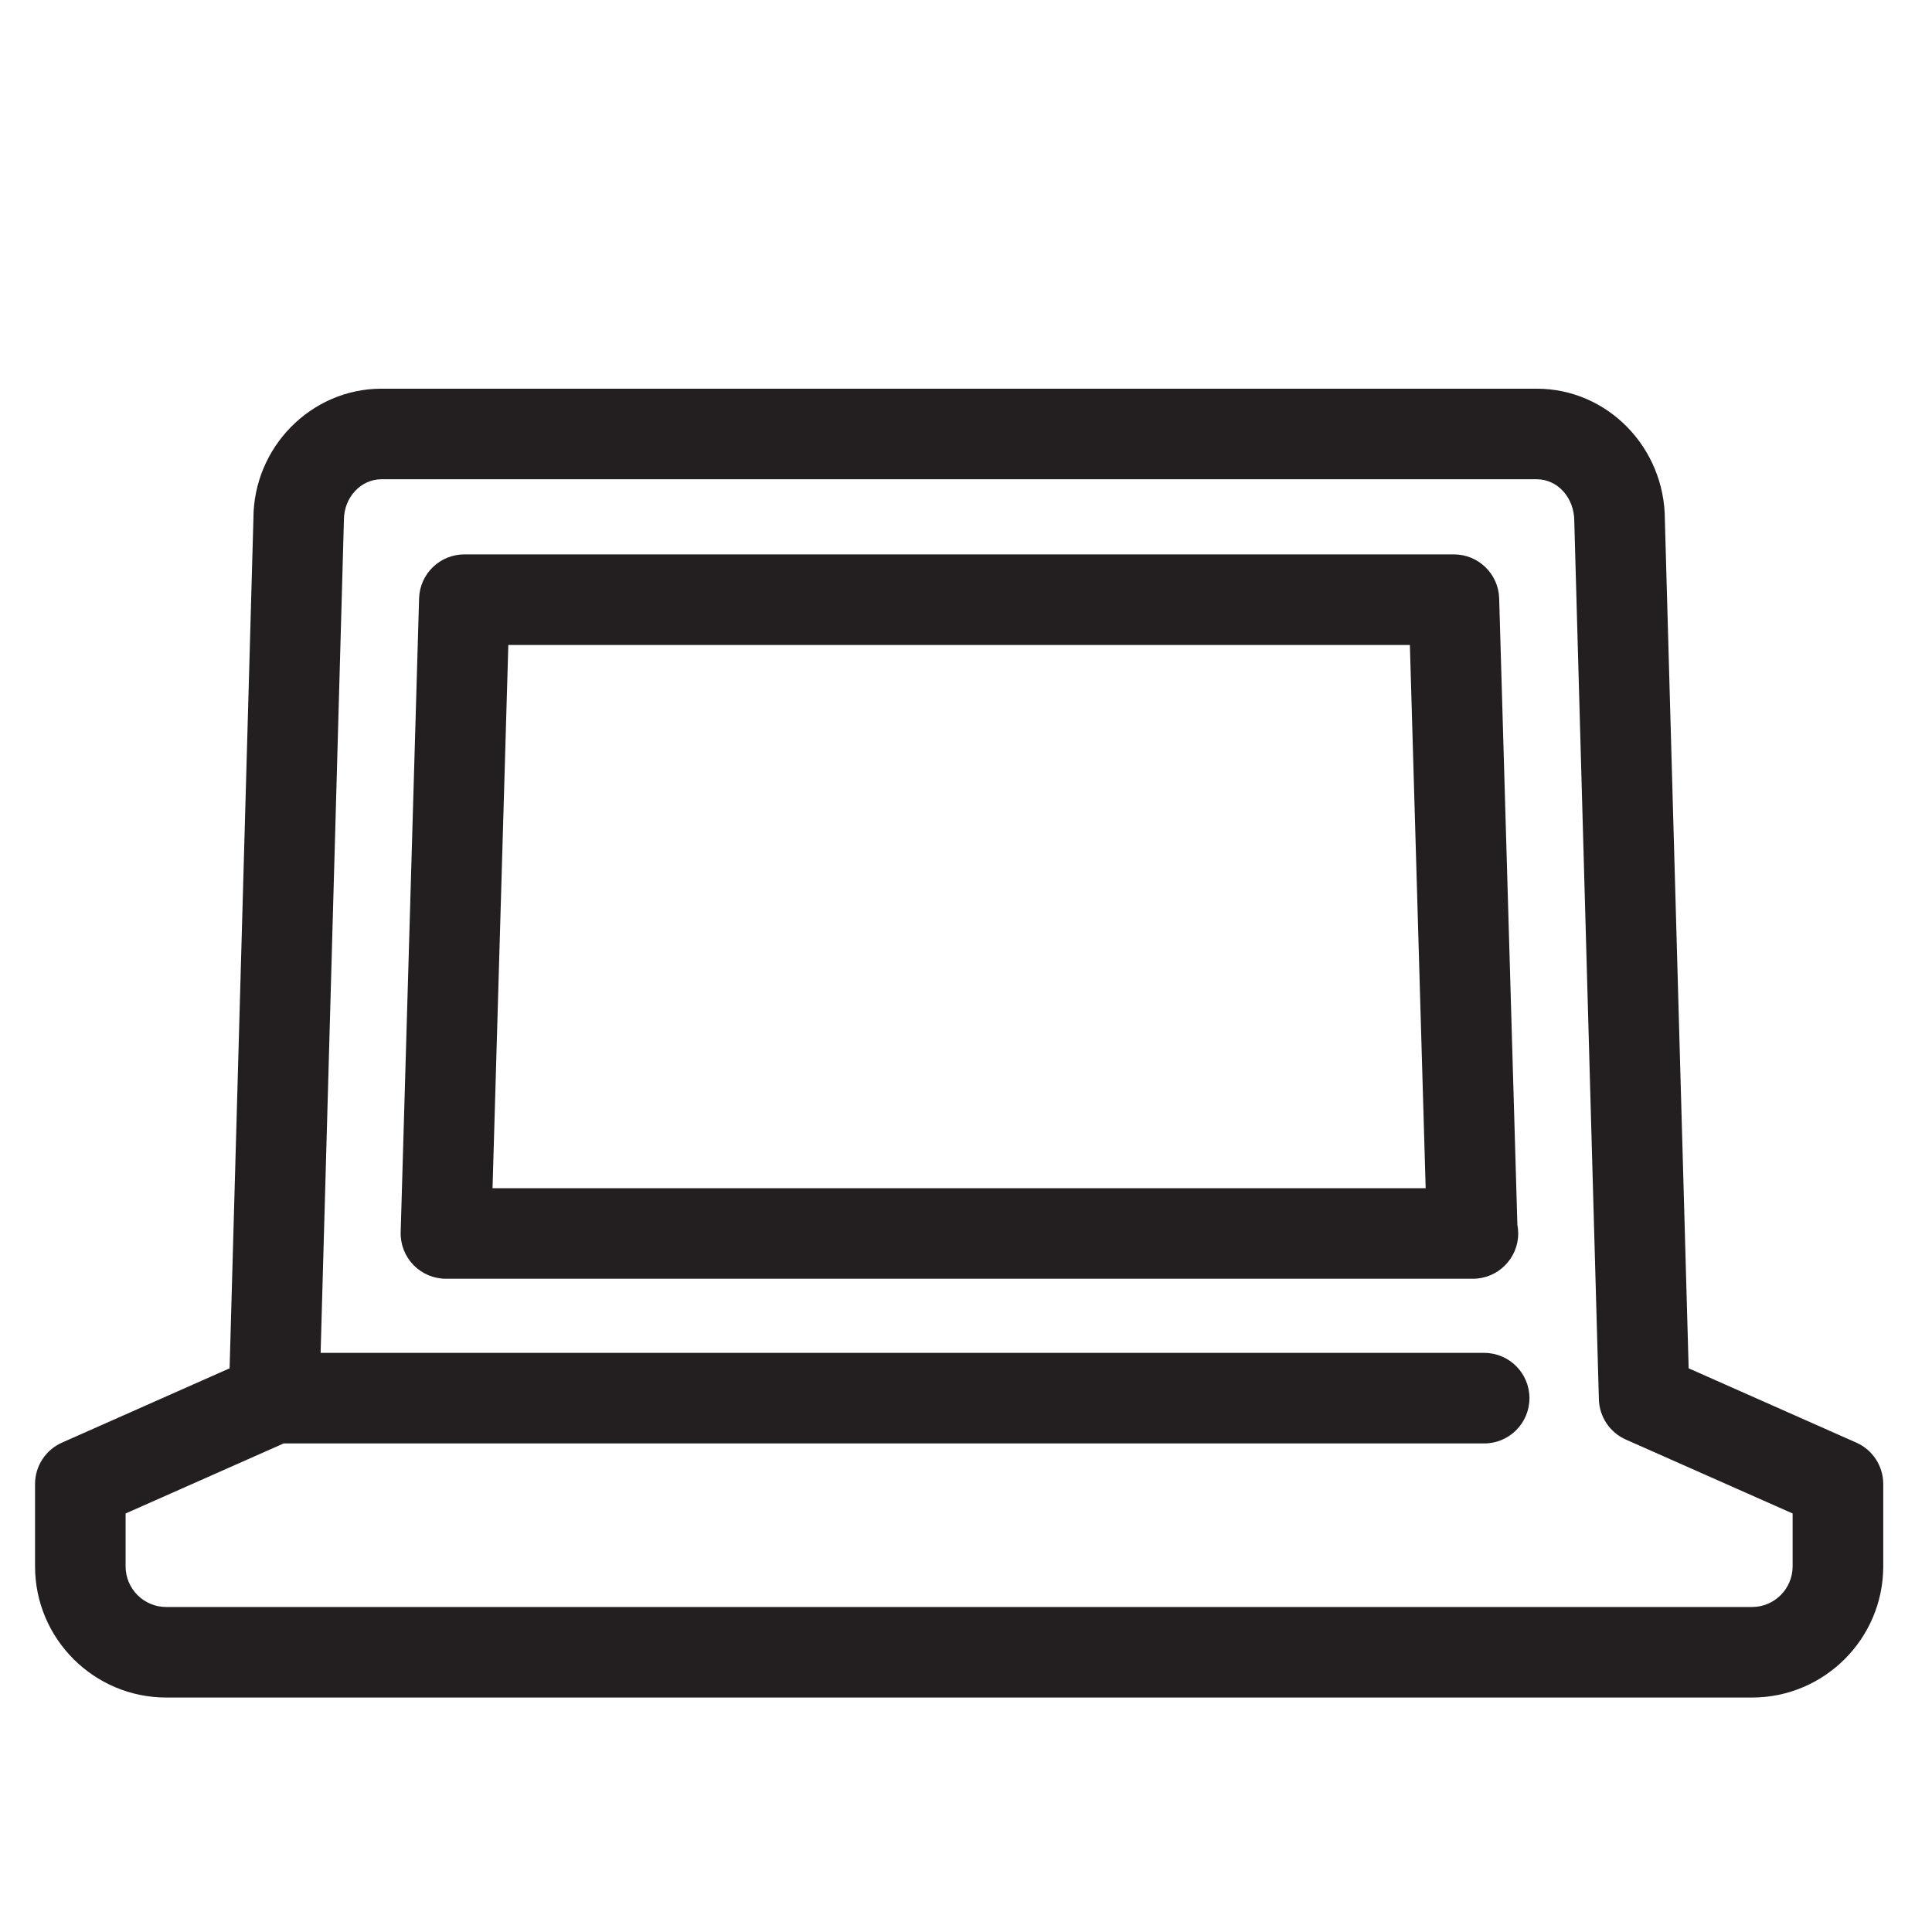
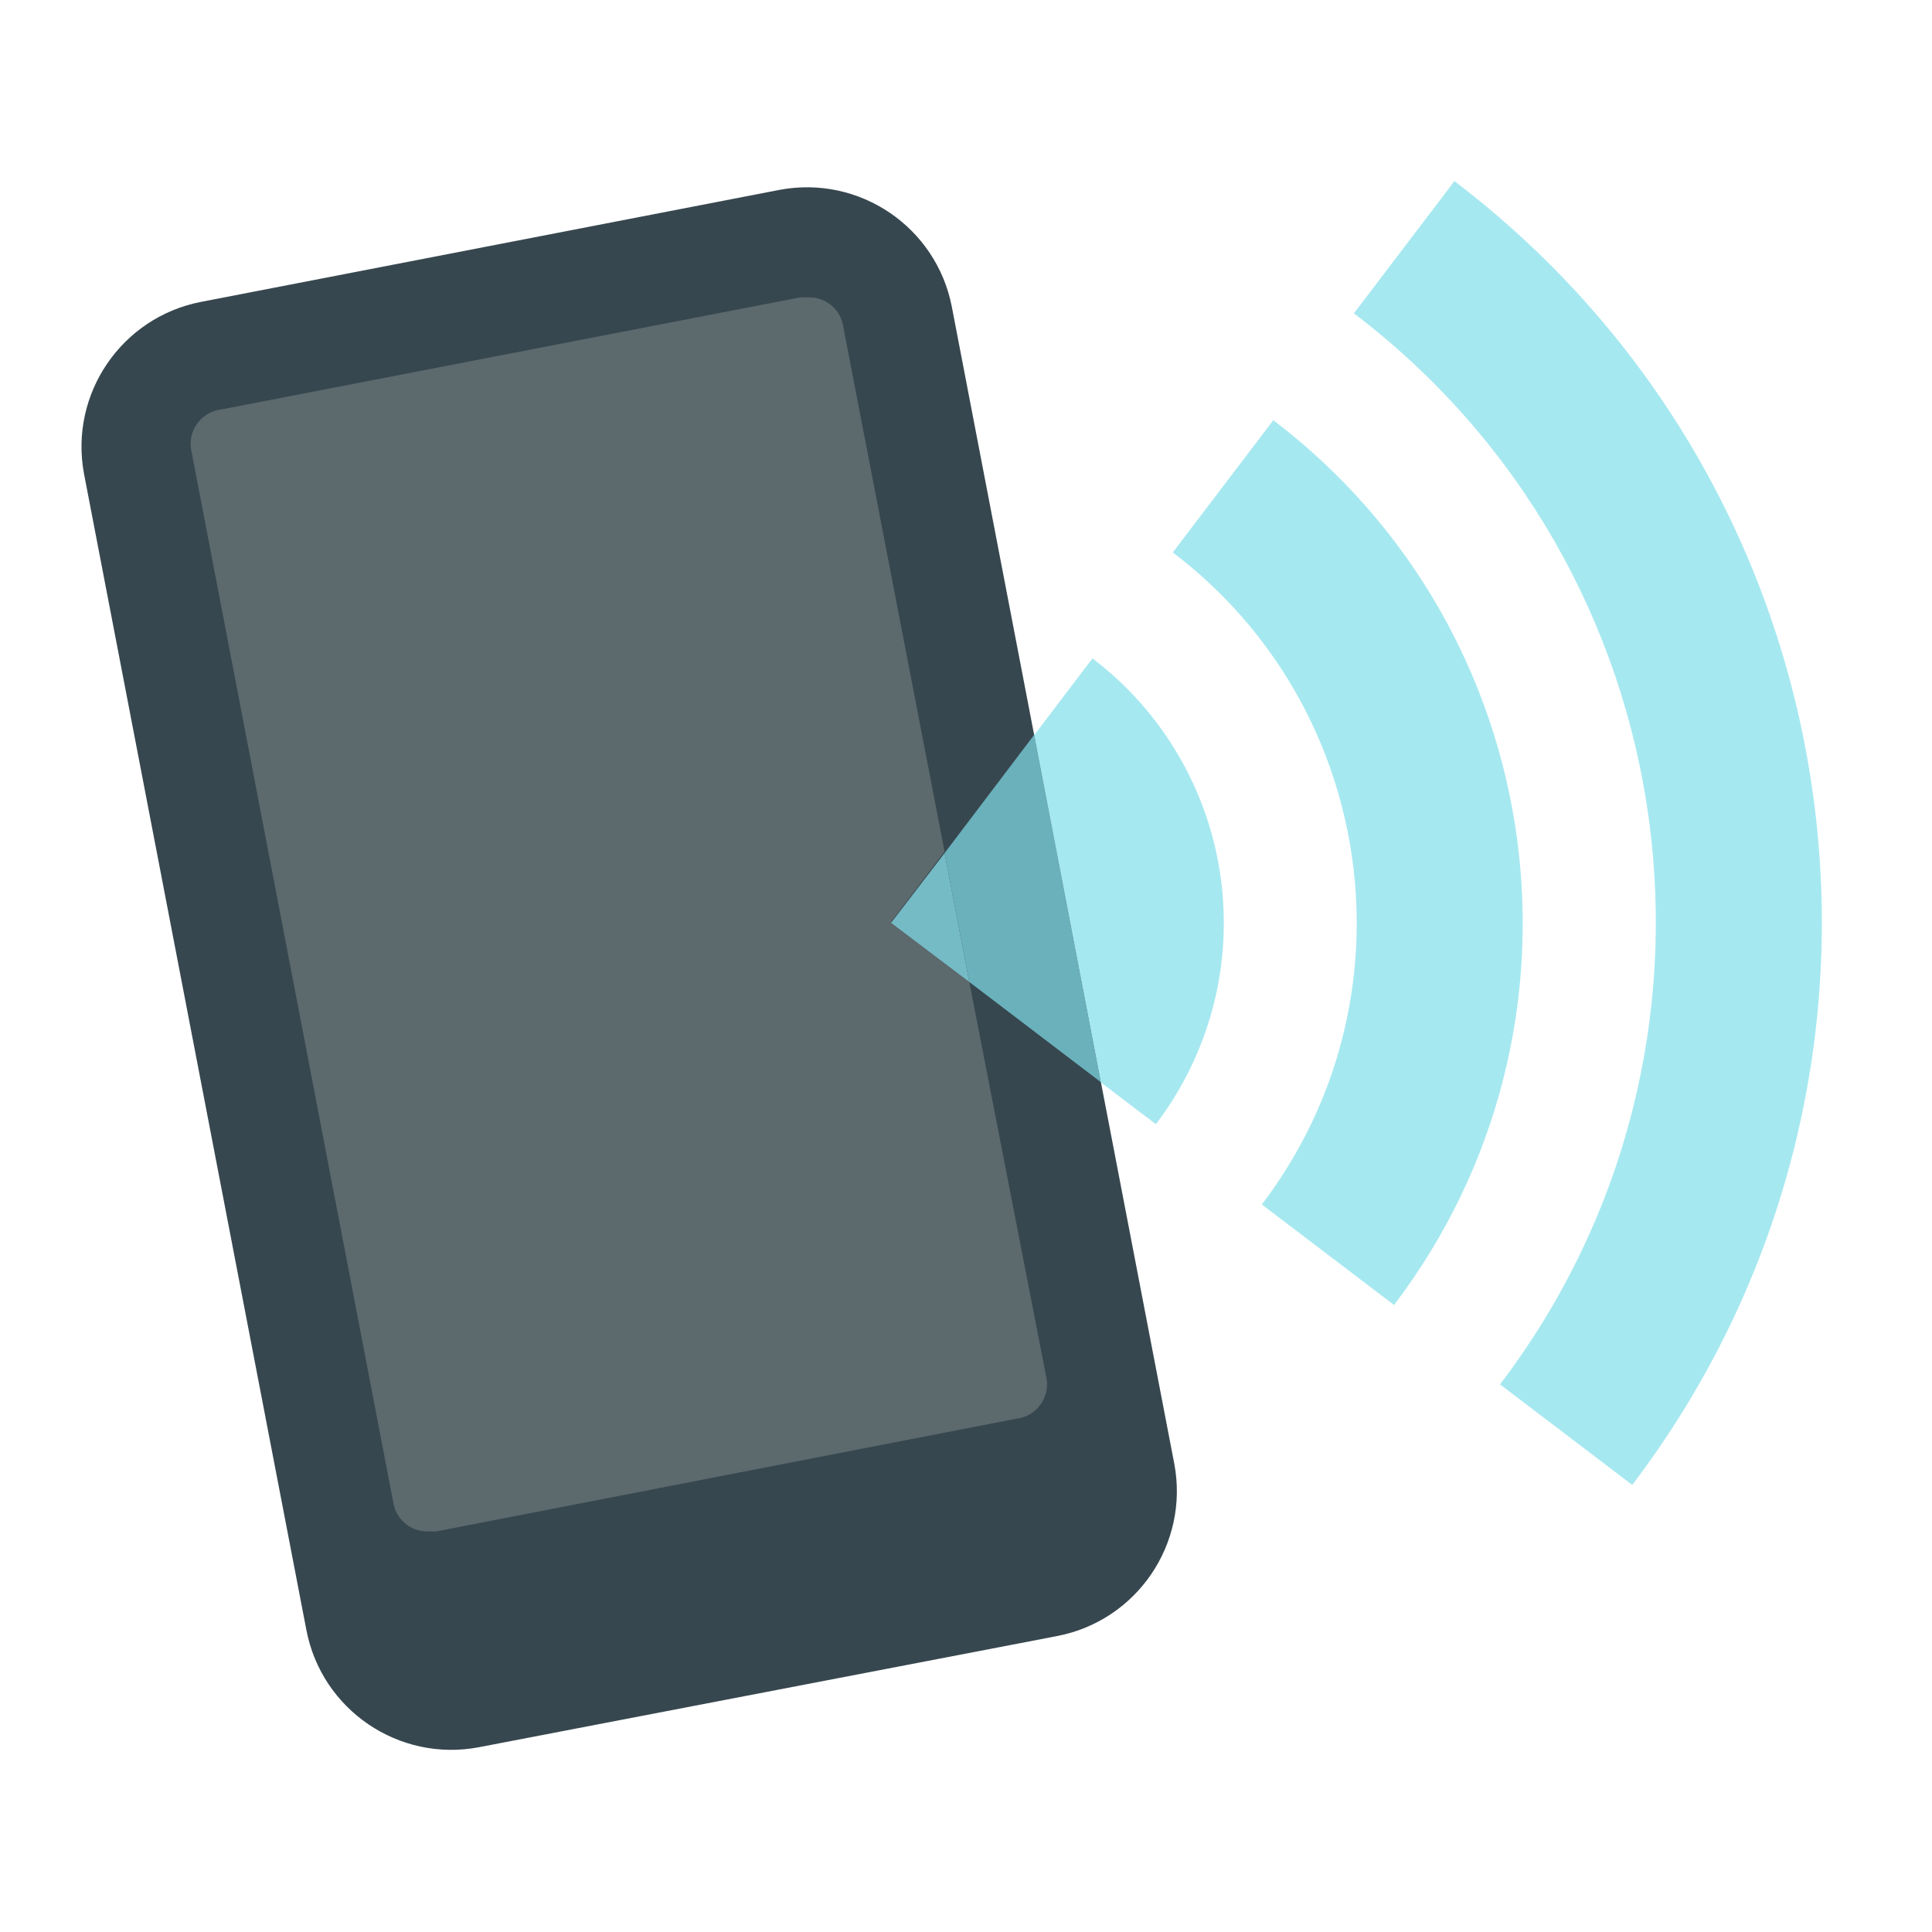
- <svg xmlns="http://www.w3.org/2000/svg" version="1.1" x="0px" y="0px" viewBox="0 0 64 64" style="enable-background:new 0 0 64 64;" xml:space="preserve">
-   <g id="tech">
-     <g id="XMLID_611_">
-       <g id="XMLID_615_">
-         <path style="fill:#231F20;" d="M58.038,56.233H5.506c-2.396,0-4.345-1.949-4.345-4.345V49.16c0-0.594,0.35-1.131,0.892-1.371     l5.553-2.462l0.789-28.148c0-2.354,1.903-4.303,4.242-4.303h38.271c2.339,0,4.243,1.949,4.243,4.345l0.788,28.106l5.554,2.462     c0.542,0.24,0.892,0.777,0.892,1.371v2.729C62.383,54.284,60.434,56.233,58.038,56.233z M4.161,50.136v1.753     c0,0.741,0.603,1.345,1.345,1.345h52.532c0.742,0,1.345-0.604,1.345-1.345v-1.753l-5.526-2.449     c-0.528-0.234-0.875-0.751-0.892-1.329L52.15,17.263c0-0.783-0.558-1.387-1.243-1.387H12.636c-0.685,0-1.243,0.604-1.243,1.345     l-0.772,27.595h38.544c0.829,0,1.5,0.672,1.5,1.5s-0.671,1.5-1.5,1.5H9.396L4.161,50.136z" />
-       </g>
-       <g id="XMLID_612_">
-         <path style="fill:#231F20;" d="M48.792,42.36c-0.006,0-0.013,0-0.02,0h-34c-0.405,0-0.793-0.164-1.076-0.455     c-0.282-0.291-0.435-0.684-0.423-1.089l0.61-20.995c0.024-0.811,0.688-1.456,1.5-1.456h32.779c0.812,0,1.476,0.646,1.5,1.456     l0.603,20.75c0.018,0.094,0.028,0.19,0.028,0.289C50.292,41.688,49.62,42.36,48.792,42.36z M16.316,39.36h30.911l-0.523-17.995     H16.839L16.316,39.36z" />
-       </g>
-     </g>
-   </g>
-   <g id="Layer_1">
- </g>
+ <svg xmlns="http://www.w3.org/2000/svg" id="Layer_1" data-name="Layer 1" viewBox="0 0 64 64">
+   <rect width="64" height="64" style="fill:none" />
+   <path d="M10.15,54,2.78,15.68A4.89,4.89,0,0,1,6.66,10L25.82,6.29a4.89,4.89,0,0,1,5.71,3.87L38.9,48.49A4.89,4.89,0,0,1,35,54.2L15.86,57.88A4.89,4.89,0,0,1,10.15,54" style="fill:#37474f" />
+   <path d="M26.79,9.85l-.28,0L7.35,13.56a1.15,1.15,0,0,0-1,1.43l6.67,34.74a1.14,1.14,0,0,0,1.15,1l.28,0L33.65,47a1.15,1.15,0,0,0,1-1.43L32.11,32.53l-2.58-2,1.76-2.32L27.94,10.85a1.14,1.14,0,0,0-1.15-1" style="fill:#5c696d" />
+   <path d="M36.19,21.81l-1.93,2.54,2.21,11.51,1.82,1.38a11,11,0,0,0-2.1-15.43" style="fill:#a6e8f0" />
+   <polyline points="34.26 24.34 31.29 28.26 32.11 32.53 36.47 35.85 34.26 24.34" style="fill:#6ab1bc" />
+   <polyline points="31.29 28.26 29.52 30.57 32.11 32.53 31.29 28.26" style="fill:#75bbc5" />
+   <path d="M42.18,13.92,38.85,18.3A15.41,15.41,0,0,1,41.8,39.9l4.38,3.33a20.92,20.92,0,0,0-4-29.31" style="fill:#a6e8f0" />
+   <path d="M48.18,6l-3.33,4.38a25.32,25.32,0,0,1,4.84,35.48l4.38,3.33A30.83,30.83,0,0,0,48.18,6" style="fill:#a6e8f0" />
</svg>
